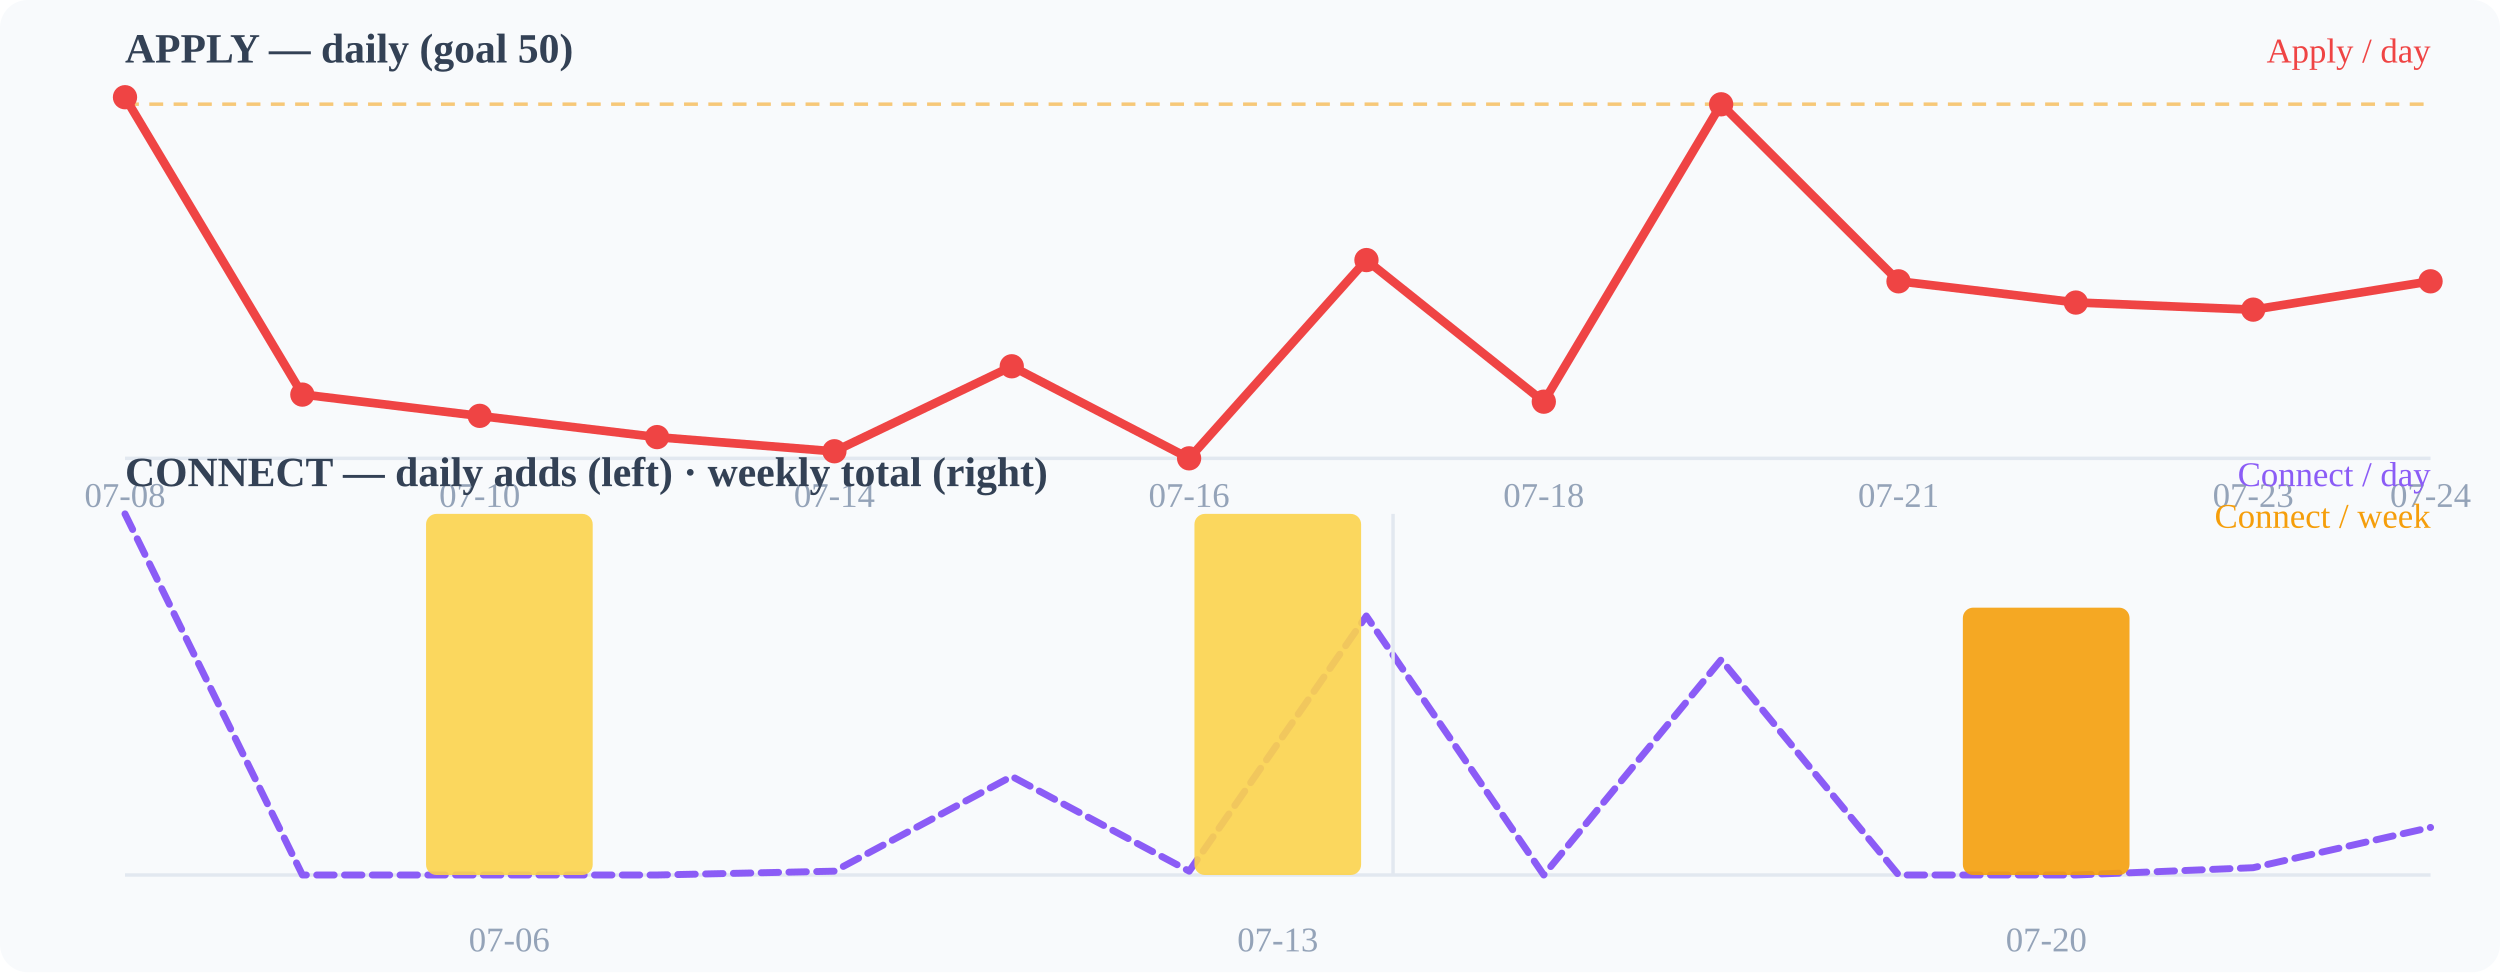
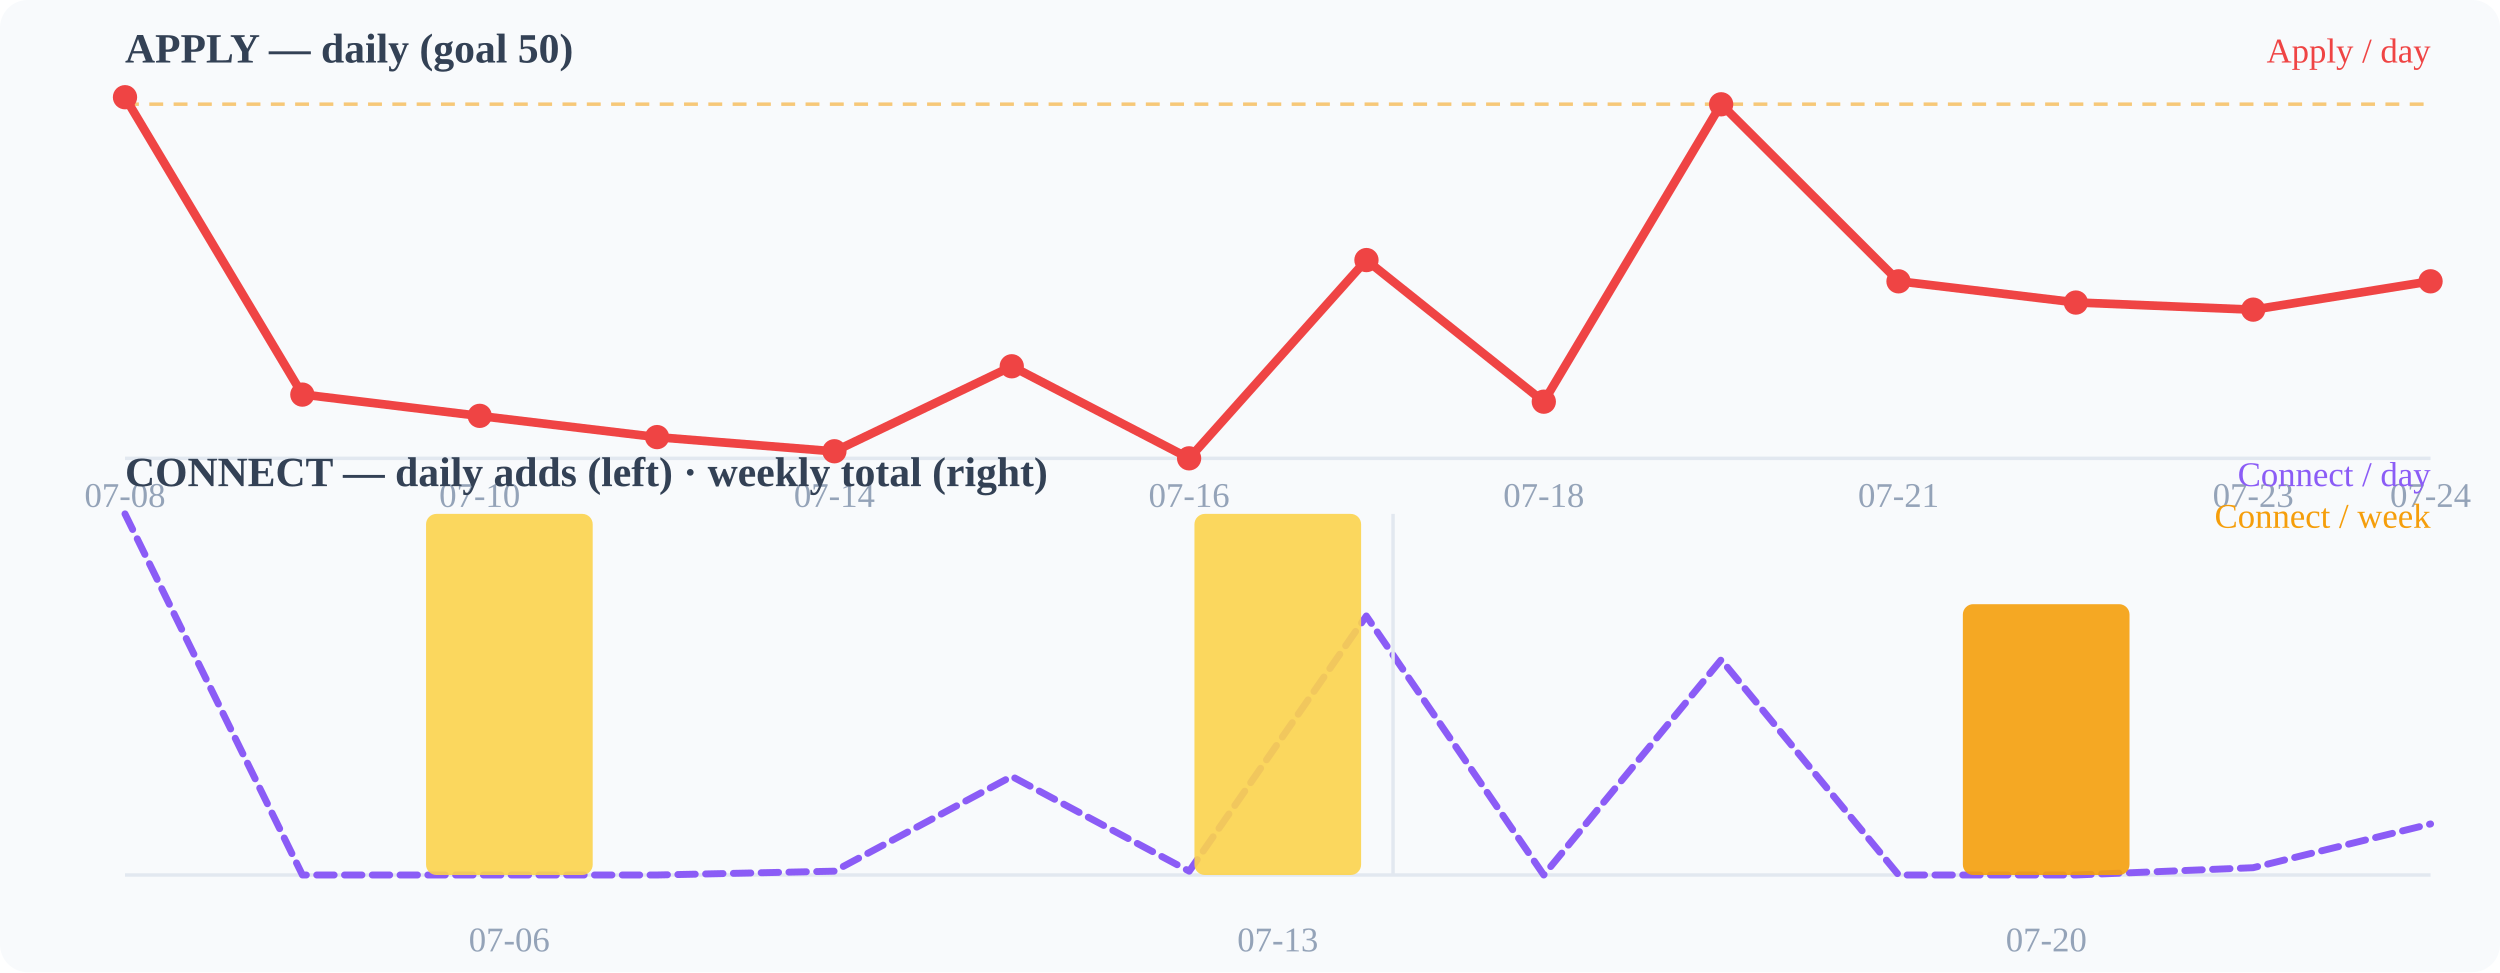
<svg xmlns="http://www.w3.org/2000/svg" width="720" height="280" viewBox="0 0 720 280">
  <rect width="720" height="280" fill="#f8fafc" rx="8" />
  <text x="36" y="18" font-size="12" font-weight="600" fill="#334155">APPLY — daily (goal 50)</text>
  <line x1="36" y1="132" x2="700" y2="132" stroke="#e2e8f0" stroke-width="1" />
  <line x1="36" y1="30.0" x2="700" y2="30.0" stroke="#f59e0b" stroke-width="1" stroke-dasharray="4 3" opacity="0.55" />
  <polyline points="36.0,28.0 87.1,113.6 138.2,119.8 189.2,125.9 240.3,130.0 291.4,105.5 342.5,132.0 393.5,74.9 444.6,115.7 495.7,30.0 546.8,81.0 597.8,87.1 648.9,89.2 700.0,81.0" fill="none" stroke="#ef4444" stroke-width="2.5" stroke-linecap="round" stroke-linejoin="round" />
  <circle cx="36" cy="28" r="3.5" fill="#ef4444" />
  <circle cx="87.077" cy="113.647" r="3.5" fill="#ef4444" />
  <circle cx="138.154" cy="119.765" r="3.5" fill="#ef4444" />
  <circle cx="189.231" cy="125.882" r="3.5" fill="#ef4444" />
  <circle cx="240.308" cy="129.961" r="3.5" fill="#ef4444" />
  <circle cx="291.385" cy="105.49" r="3.5" fill="#ef4444" />
  <circle cx="342.462" cy="132" r="3.5" fill="#ef4444" />
  <circle cx="393.538" cy="74.902" r="3.5" fill="#ef4444" />
  <circle cx="444.615" cy="115.686" r="3.5" fill="#ef4444" />
  <circle cx="495.692" cy="30.039" r="3.5" fill="#ef4444" />
  <circle cx="546.769" cy="81.02" r="3.5" fill="#ef4444" />
  <circle cx="597.846" cy="87.137" r="3.5" fill="#ef4444" />
  <circle cx="648.923" cy="89.176" r="3.5" fill="#ef4444" />
  <circle cx="700" cy="81.02" r="3.5" fill="#ef4444" />
  <text x="36" y="146" font-size="10" fill="#94a3b8" text-anchor="middle">07-08</text>
  <text x="138.154" y="146" font-size="10" fill="#94a3b8" text-anchor="middle">07-10</text>
  <text x="240.308" y="146" font-size="10" fill="#94a3b8" text-anchor="middle">07-14</text>
  <text x="342.462" y="146" font-size="10" fill="#94a3b8" text-anchor="middle">07-16</text>
  <text x="444.615" y="146" font-size="10" fill="#94a3b8" text-anchor="middle">07-18</text>
  <text x="546.769" y="146" font-size="10" fill="#94a3b8" text-anchor="middle">07-21</text>
  <text x="648.923" y="146" font-size="10" fill="#94a3b8" text-anchor="middle">07-23</text>
  <text x="700" y="146" font-size="10" fill="#94a3b8" text-anchor="middle">07-24</text>
  <text x="36" y="140" font-size="12" font-weight="600" fill="#334155">CONNECT — daily adds (left) · weekly total (right)</text>
  <line x1="36" y1="252" x2="700" y2="252" stroke="#e2e8f0" stroke-width="1" />
-   <polyline points="36.0,148.0 87.1,252.0 138.2,252.0 189.2,252.0 240.3,250.9 291.4,223.6 342.5,250.9 393.5,177.4 444.6,252.0 495.7,190.0 546.8,252.0 597.8,252.0 648.9,249.9 700.0,238.3" fill="none" stroke="#8b5cf6" stroke-width="2" stroke-linecap="round" stroke-linejoin="round" stroke-dasharray="5 3" />
+   <polyline points="36.0,148.0 87.1,252.0 138.2,252.0 189.2,252.0 240.3,250.9 291.4,223.6 342.5,250.9 393.5,177.4 444.6,252.0 495.7,190.0 546.8,252.0 597.8,252.0 648.9,249.9 700.0,237.3" fill="none" stroke="#8b5cf6" stroke-width="2" stroke-linecap="round" stroke-linejoin="round" stroke-dasharray="5 3" />
  <rect x="122.7" y="148.0" width="48" height="104.0" rx="3" fill="#fcd34d" opacity="0.9" />
  <rect x="344.0" y="148.0" width="48" height="104.0" rx="3" fill="#fcd34d" opacity="0.9" />
-   <rect x="565.3" y="175.0" width="48" height="77.0" rx="3" fill="#f59e0b" opacity="0.9" />
+   <rect x="565.3" y="174.0" width="48" height="78.0" rx="3" fill="#f59e0b" opacity="0.9" />
  <line x1="401.2" y1="148" x2="401.2" y2="252" stroke="#e2e8f0" stroke-width="1" />
  <text x="146.667" y="274" font-size="10" fill="#94a3b8" text-anchor="middle">07-06</text>
  <text x="368" y="274" font-size="10" fill="#94a3b8" text-anchor="middle">07-13</text>
  <text x="589.333" y="274" font-size="10" fill="#94a3b8" text-anchor="middle">07-20</text>
  <text x="700" y="18" font-size="10" fill="#ef4444" text-anchor="end">Apply / day</text>
  <text x="700" y="140" font-size="10" fill="#8b5cf6" text-anchor="end">Connect / day</text>
  <text x="700" y="152" font-size="10" fill="#f59e0b" text-anchor="end">Connect / week</text>
</svg>
